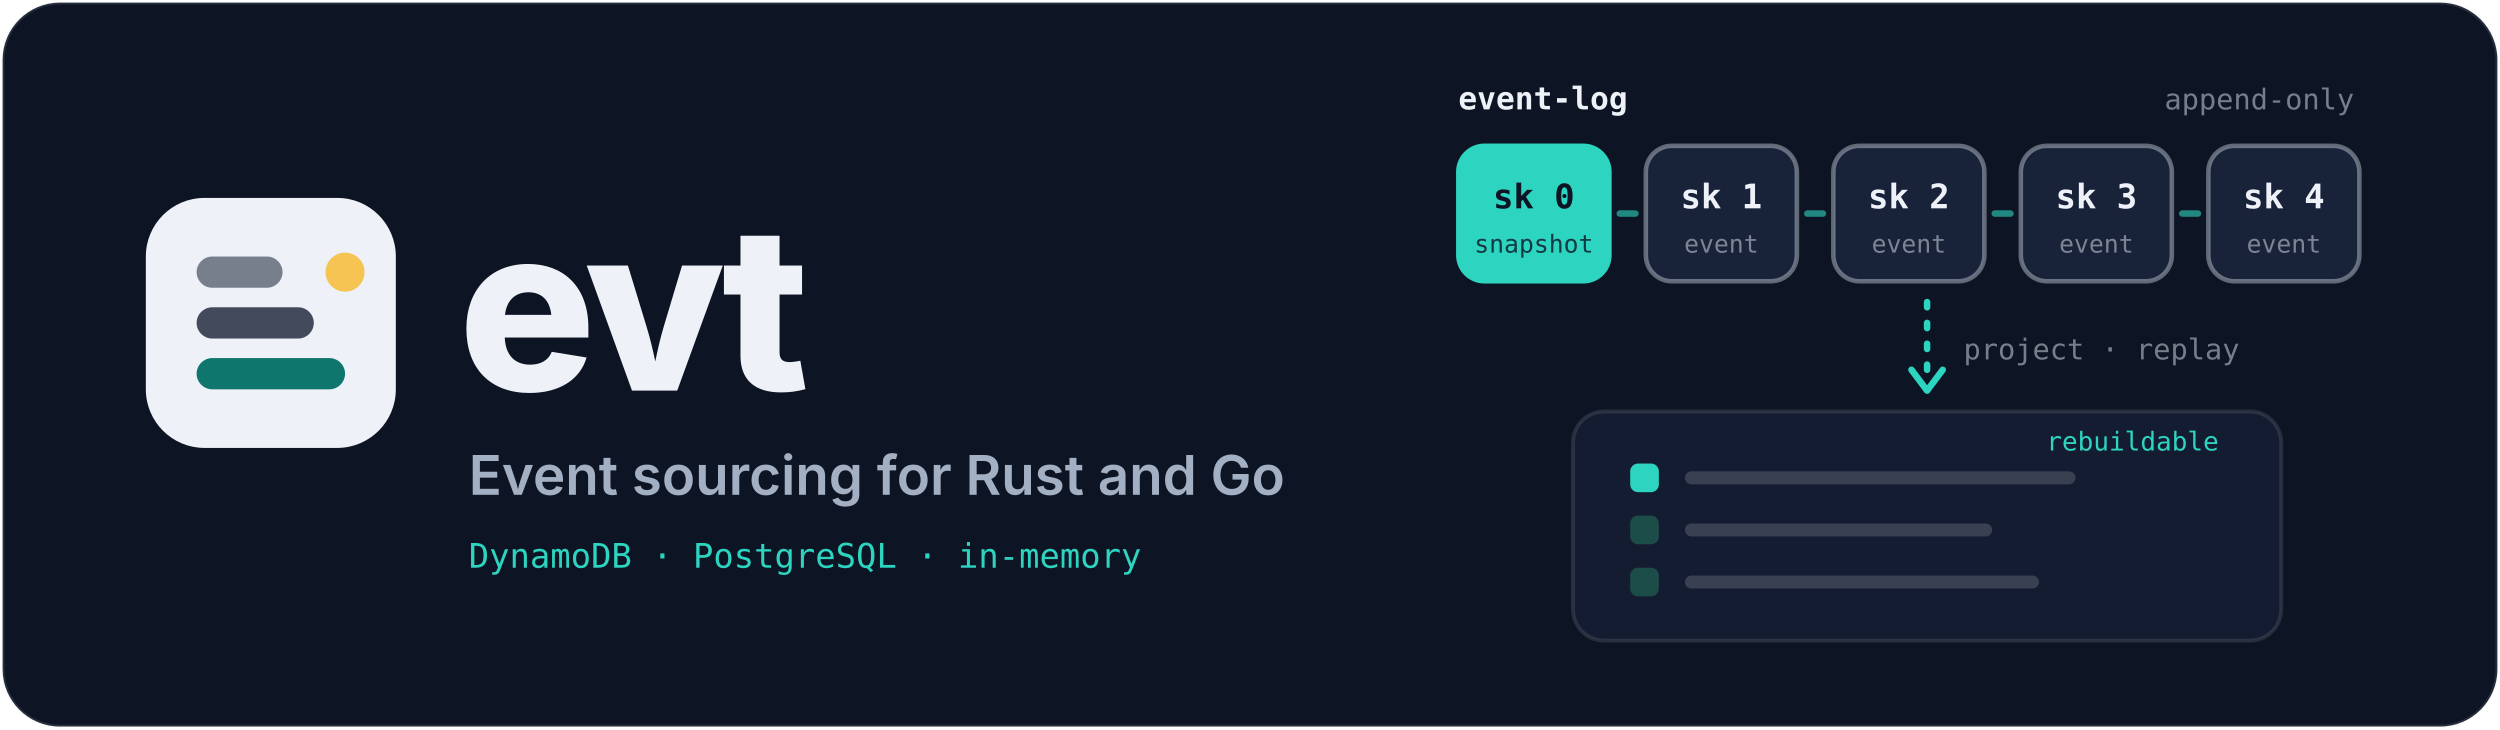
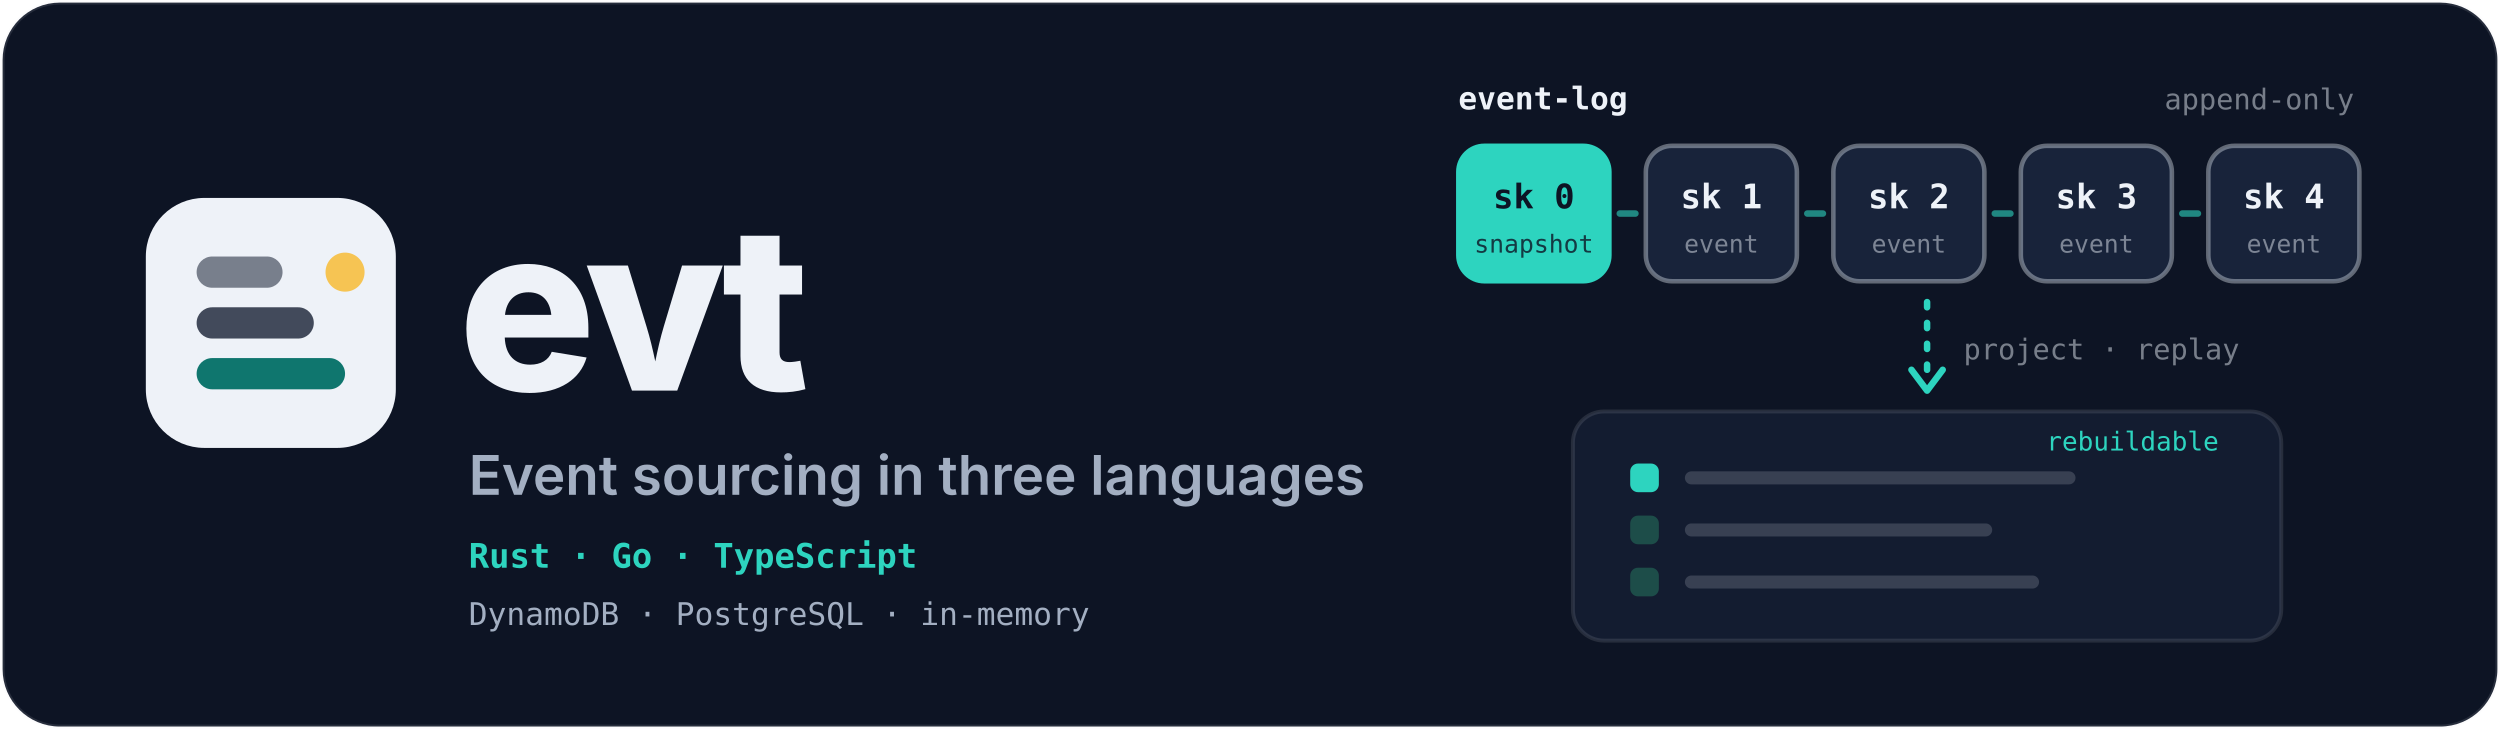
- <svg xmlns="http://www.w3.org/2000/svg" viewBox="0 0 960 280" role="img" aria-label="evt: event sourcing for Rust and Go">
+ <svg xmlns="http://www.w3.org/2000/svg" viewBox="0 0 960 280" role="img" aria-label="evt: event sourcing for Rust, Go and TypeScript">
  <rect x="1" y="1" width="958" height="278" rx="22" fill="#0d1424" stroke="rgba(226,232,240,0.12)" stroke-width="1.5" />
  <g transform="translate(56 76) scale(1.5)">
    <rect width="64" height="64" rx="15" fill="#eef2f8" />
    <rect x="13" y="15" width="22" height="8" rx="4" fill="#172033" opacity="0.55" />
    <rect x="13" y="28" width="30" height="8" rx="4" fill="#172033" opacity="0.8" />
    <rect x="13" y="41" width="38" height="8" rx="4" fill="#0f766e" />
    <circle cx="51" cy="19" r="5" fill="#f6c453" />
  </g>
  <text x="176" y="150" font-family="ui-sans-serif, system-ui, -apple-system, 'Segoe UI', Inter, Helvetica, Arial, sans-serif" font-size="88" font-weight="800" letter-spacing="-3" fill="#eef2f8">evt</text>
-   <text x="180" y="190" font-family="ui-sans-serif, system-ui, -apple-system, 'Segoe UI', Inter, Helvetica, Arial, sans-serif" font-size="21" font-weight="600" fill="#a3afc2">Event sourcing for Rust and Go</text>
-   <text x="180" y="218" font-family="ui-monospace, SFMono-Regular, 'SF Mono', Menlo, Consolas, monospace" font-size="13" fill="#2dd4bf">DynamoDB · PostgreSQL · in-memory</text>
+   <text x="180" y="190" font-family="ui-sans-serif, system-ui, -apple-system, 'Segoe UI', Inter, Helvetica, Arial, sans-serif" font-size="21" font-weight="600" fill="#a3afc2">Event sourcing in three languages</text>
+   <text x="180" y="218" font-family="ui-monospace, SFMono-Regular, 'SF Mono', Menlo, Consolas, monospace" font-size="13" font-weight="700" fill="#2dd4bf">Rust · Go · TypeScript</text>
+   <text x="180" y="240" font-family="ui-monospace, SFMono-Regular, 'SF Mono', Menlo, Consolas, monospace" font-size="12" fill="#a3afc2">DynamoDB · PostgreSQL · in-memory</text>
  <text x="560" y="42" font-family="ui-monospace, SFMono-Regular, 'SF Mono', Menlo, Consolas, monospace" font-size="12" font-weight="700" fill="#eef2f8">event-log</text>
  <text x="904" y="42" text-anchor="end" font-family="ui-monospace, SFMono-Regular, 'SF Mono', Menlo, Consolas, monospace" font-size="11" fill="rgba(226,232,240,0.5)">append-only</text>
  <g>
    <rect x="560" y="56" width="58" height="52" rx="10" fill="#2dd4bf" stroke="#2dd4bf" stroke-width="1.75" />
    <text x="589" y="80" text-anchor="middle" font-family="ui-monospace, SFMono-Regular, 'SF Mono', Menlo, Consolas, monospace" font-size="13" font-weight="700" fill="#0d1424">sk 0</text>
    <text x="589" y="97" text-anchor="middle" font-family="ui-monospace, SFMono-Regular, 'SF Mono', Menlo, Consolas, monospace" font-size="9.5" fill="#0d1424" opacity="0.8">snapshot</text>
  </g>
  <g>
    <path d="M622 82h6" stroke="#2dd4bf" stroke-width="2.5" stroke-linecap="round" opacity="0.6" />
    <rect x="632" y="56" width="58" height="52" rx="10" fill="#18233a" stroke="rgba(226,232,240,0.4)" stroke-width="1.75" />
    <text x="661" y="80" text-anchor="middle" font-family="ui-monospace, SFMono-Regular, 'SF Mono', Menlo, Consolas, monospace" font-size="13" font-weight="700" fill="#eef2f8">sk 1</text>
    <text x="661" y="97" text-anchor="middle" font-family="ui-monospace, SFMono-Regular, 'SF Mono', Menlo, Consolas, monospace" font-size="9.5" fill="rgba(226,232,240,0.5)" opacity="1">event</text>
  </g>
  <g>
    <path d="M694 82h6" stroke="#2dd4bf" stroke-width="2.5" stroke-linecap="round" opacity="0.6" />
    <rect x="704" y="56" width="58" height="52" rx="10" fill="#18233a" stroke="rgba(226,232,240,0.4)" stroke-width="1.75" />
    <text x="733" y="80" text-anchor="middle" font-family="ui-monospace, SFMono-Regular, 'SF Mono', Menlo, Consolas, monospace" font-size="13" font-weight="700" fill="#eef2f8">sk 2</text>
    <text x="733" y="97" text-anchor="middle" font-family="ui-monospace, SFMono-Regular, 'SF Mono', Menlo, Consolas, monospace" font-size="9.5" fill="rgba(226,232,240,0.5)" opacity="1">event</text>
  </g>
  <g>
    <path d="M766 82h6" stroke="#2dd4bf" stroke-width="2.5" stroke-linecap="round" opacity="0.6" />
    <rect x="776" y="56" width="58" height="52" rx="10" fill="#18233a" stroke="rgba(226,232,240,0.4)" stroke-width="1.75" />
    <text x="805" y="80" text-anchor="middle" font-family="ui-monospace, SFMono-Regular, 'SF Mono', Menlo, Consolas, monospace" font-size="13" font-weight="700" fill="#eef2f8">sk 3</text>
    <text x="805" y="97" text-anchor="middle" font-family="ui-monospace, SFMono-Regular, 'SF Mono', Menlo, Consolas, monospace" font-size="9.5" fill="rgba(226,232,240,0.5)" opacity="1">event</text>
  </g>
  <g>
    <path d="M838 82h6" stroke="#2dd4bf" stroke-width="2.5" stroke-linecap="round" opacity="0.6" />
    <rect x="848" y="56" width="58" height="52" rx="10" fill="#18233a" stroke="rgba(226,232,240,0.4)" stroke-width="1.75" />
    <text x="877" y="80" text-anchor="middle" font-family="ui-monospace, SFMono-Regular, 'SF Mono', Menlo, Consolas, monospace" font-size="13" font-weight="700" fill="#eef2f8">sk 4</text>
    <text x="877" y="97" text-anchor="middle" font-family="ui-monospace, SFMono-Regular, 'SF Mono', Menlo, Consolas, monospace" font-size="9.5" fill="rgba(226,232,240,0.5)" opacity="1">event</text>
  </g>
  <path d="M740 116v30" stroke="#2dd4bf" stroke-width="2.5" stroke-linecap="round" stroke-dasharray="2 6" />
  <path d="M734 142l6 8 6-8" fill="none" stroke="#2dd4bf" stroke-width="2.5" stroke-linecap="round" stroke-linejoin="round" />
  <text x="754" y="138" font-family="ui-monospace, SFMono-Regular, 'SF Mono', Menlo, Consolas, monospace" font-size="11" fill="rgba(226,232,240,0.5)">project · replay</text>
  <rect x="604" y="158" width="272" height="88" rx="12" fill="#131c30" stroke="rgba(226,232,240,0.12)" stroke-width="1.5" />
  <text x="852" y="173" text-anchor="end" font-family="ui-monospace, SFMono-Regular, 'SF Mono', Menlo, Consolas, monospace" font-size="10" fill="#2dd4bf">rebuildable</text>
  <rect x="626" y="178" width="11" height="11" rx="3" fill="#2dd4bf" />
  <rect x="647" y="181" width="150" height="5" rx="2.5" fill="rgba(226,232,240,0.18)" />
  <rect x="626" y="198" width="11" height="11" rx="3" fill="#1d4d49" />
  <rect x="647" y="201" width="118" height="5" rx="2.5" fill="rgba(226,232,240,0.18)" />
  <rect x="626" y="218" width="11" height="11" rx="3" fill="#1d4d49" />
  <rect x="647" y="221" width="136" height="5" rx="2.5" fill="rgba(226,232,240,0.18)" />
</svg>
